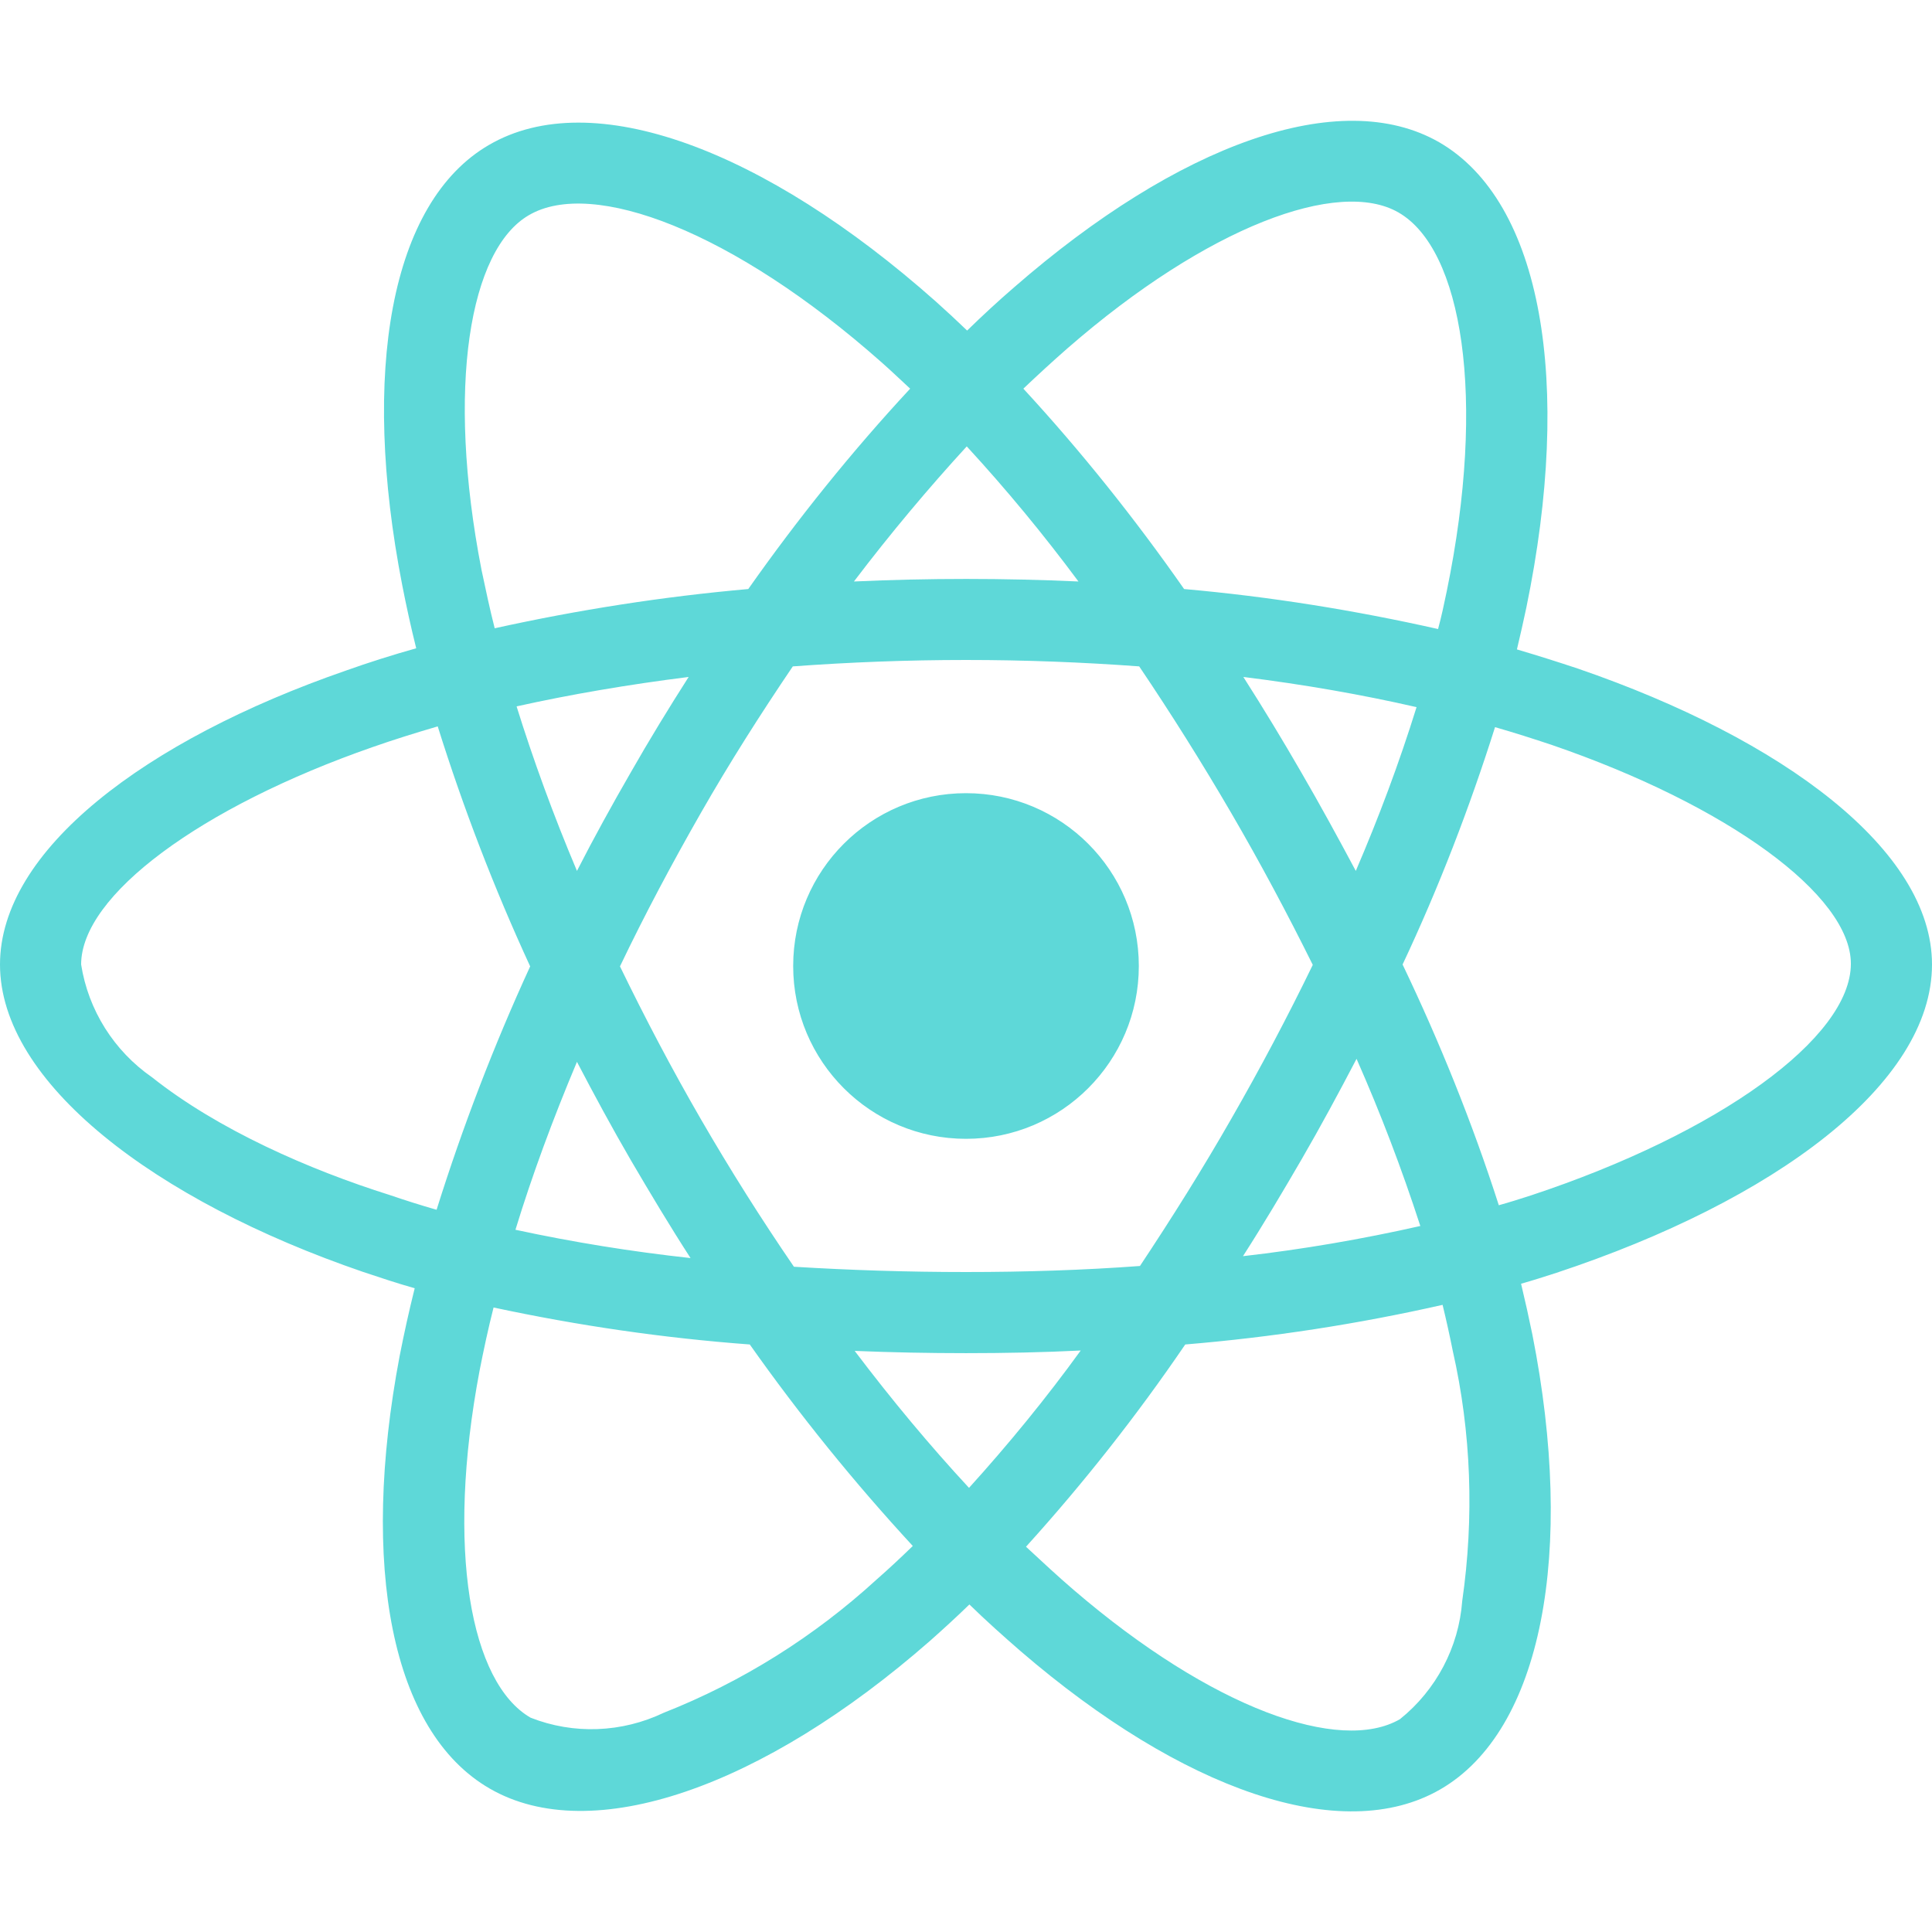
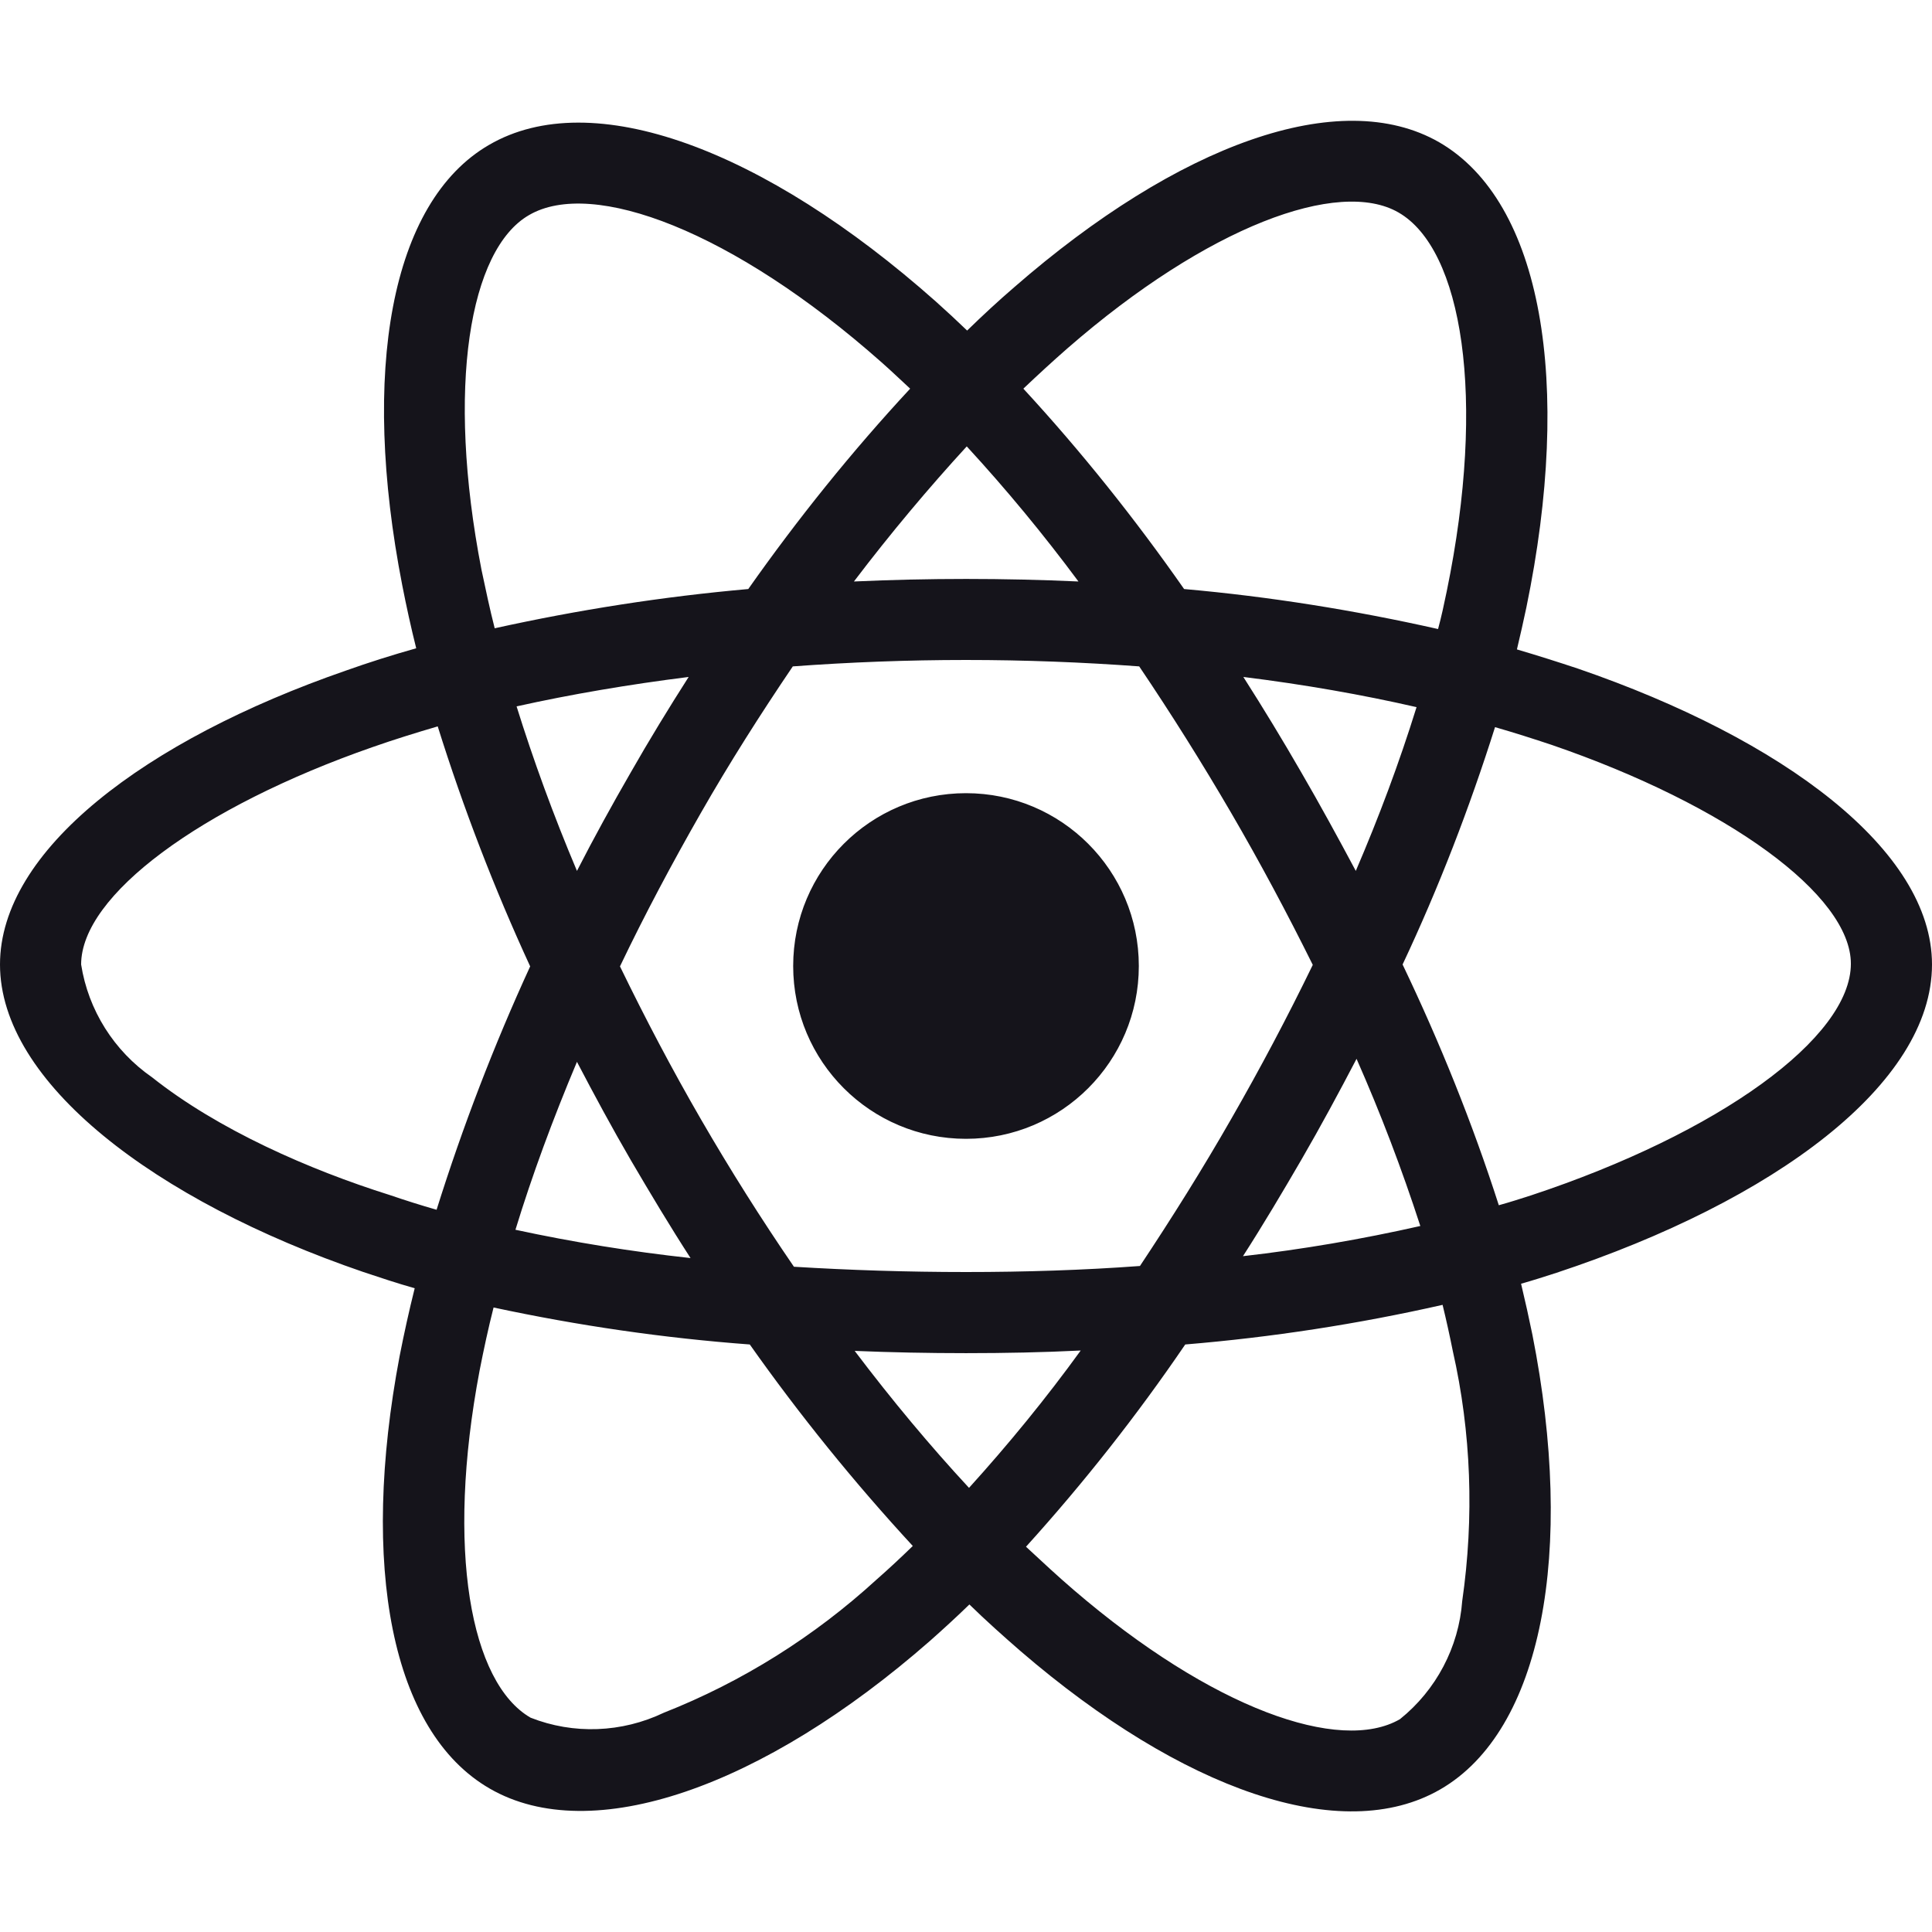
- <svg xmlns="http://www.w3.org/2000/svg" viewBox="0 0 512 512" fill="#5ed8d8">
+ <svg xmlns="http://www.w3.org/2000/svg" viewBox="0 0 512 512" fill="#15141b">
  <path d="M418.2 177.2c-5.4-1.8-10.8-3.5-16.2-5.1.9-3.7 1.7-7.4 2.5-11.1 12.3-59.6 4.2-107.5-23.1-123.3-26.3-15.1-69.2.6-112.6 38.4-4.3 3.7-8.5 7.6-12.5 11.5-2.7-2.6-5.5-5.2-8.3-7.7-45.5-40.4-91.1-57.4-118.4-41.5-26.2 15.2-34 60.3-23 116.7 1.1 5.6 2.3 11.1 3.7 16.7-6.4 1.8-12.7 3.8-18.6 5.9C38.3 196.2 0 225.4 0 255.6c0 31.2 40.8 62.5 96.3 81.5 4.5 1.5 9 3 13.6 4.3-1.5 6-2.8 11.9-4 18-10.5 55.5-2.3 99.5 23.9 114.6 27 15.6 72.4-.4 116.6-39.1 3.5-3.1 7-6.3 10.5-9.7 4.4 4.3 9 8.4 13.6 12.4 42.8 36.8 85.1 51.7 111.2 36.6 27-15.6 35.8-62.9 24.4-120.5-.9-4.4-1.9-8.9-3-13.5 3.2-.9 6.3-1.9 9.4-2.9 57.7-19.1 99.5-50 99.5-81.7 0-30.3-39.4-59.7-93.8-78.4zM282.9 92.3c37.2-32.4 71.9-45.1 87.7-36 16.9 9.7 23.4 48.9 12.8 100.4-.7 3.4-1.4 6.7-2.3 10-22.2-5-44.7-8.6-67.3-10.6-13-18.6-27.2-36.4-42.6-53.1 3.9-3.7 7.7-7.2 11.7-10.7zM167.2 307.5c5.1 8.7 10.3 17.4 15.8 25.9-15.6-1.7-31.1-4.2-46.4-7.5 4.4-14.4 9.9-29.3 16.3-44.5 4.6 8.8 9.3 17.5 14.3 26.1zm-30.3-120.3c14.4-3.2 29.7-5.8 45.6-7.8-5.3 8.3-10.5 16.8-15.4 25.4-4.9 8.5-9.7 17.2-14.2 26-6.3-14.9-11.6-29.5-16-43.6zm27.4 68.9c6.6-13.8 13.8-27.3 21.4-40.6s15.8-26.2 24.4-38.9c15-1.1 30.3-1.7 45.9-1.7s31 .6 45.9 1.7c8.5 12.6 16.6 25.5 24.3 38.7s14.9 26.7 21.7 40.4c-6.7 13.8-13.9 27.4-21.6 40.8-7.6 13.3-15.7 26.2-24.2 39-14.9 1.1-30.4 1.6-46.1 1.6s-30.9-.5-45.6-1.4c-8.7-12.7-16.9-25.7-24.6-39s-14.8-26.8-21.5-40.6zm180.6 51.2c5.1-8.8 9.9-17.7 14.6-26.7 6.4 14.5 12 29.2 16.9 44.3-15.5 3.5-31.2 6.2-47 8 5.4-8.4 10.5-17 15.5-25.6zm14.4-76.5c-4.7-8.8-9.5-17.6-14.5-26.2-4.9-8.5-10-16.9-15.3-25.2 16.1 2 31.5 4.7 45.9 8-4.6 14.8-10 29.2-16.1 43.4zM256.2 118.3c10.5 11.4 20.4 23.4 29.6 35.8-19.8-.9-39.7-.9-59.5 0 9.8-12.9 19.9-24.9 29.9-35.8zM140.2 57c16.8-9.8 54.1 4.2 93.4 39 2.5 2.2 5 4.6 7.6 7-15.5 16.7-29.8 34.5-42.9 53.1-22.6 2-45 5.5-67.2 10.4-1.3-5.1-2.4-10.3-3.5-15.5-9.4-48.4-3.2-84.9 12.6-94zm-24.5 263.6c-4.2-1.2-8.3-2.5-12.4-3.9-21.3-6.7-45.5-17.3-63-31.2-10.1-7-16.9-17.8-18.8-29.9 0-18.3 31.6-41.7 77.2-57.6 5.7-2 11.5-3.8 17.3-5.5 6.8 21.7 15 43 24.5 63.6-9.6 20.9-17.9 42.5-24.8 64.5zm116.6 98c-16.5 15.1-35.6 27.1-56.4 35.3-11.1 5.3-23.9 5.8-35.3 1.3-15.9-9.2-22.5-44.5-13.5-92 1.1-5.6 2.3-11.2 3.7-16.7 22.4 4.8 45 8.1 67.9 9.8 13.2 18.7 27.7 36.6 43.2 53.4-3.2 3.1-6.4 6.1-9.6 8.9zm24.5-24.3c-10.2-11-20.4-23.2-30.3-36.3 9.6.4 19.5.6 29.5.6 10.3 0 20.4-.2 30.4-.7-9.2 12.7-19.1 24.8-29.6 36.4zm130.7 30c-.9 12.2-6.9 23.6-16.5 31.3-15.9 9.2-49.8-2.8-86.4-34.2-4.2-3.6-8.4-7.5-12.7-11.5 15.3-16.9 29.4-34.8 42.2-53.6 22.9-1.9 45.7-5.4 68.2-10.5 1 4.1 1.9 8.2 2.7 12.2 4.9 21.6 5.7 44.1 2.5 66.3zm18.2-107.5c-2.8.9-5.6 1.8-8.5 2.6-7-21.8-15.6-43.1-25.5-63.8 9.6-20.4 17.7-41.4 24.5-62.9 5.2 1.5 10.2 3.1 15 4.7 46.6 16 79.3 39.8 79.3 58 0 19.6-34.9 44.9-84.8 61.4zm-149.7-15c25.3 0 45.8-20.5 45.8-45.8s-20.5-45.8-45.8-45.8c-25.3 0-45.8 20.5-45.8 45.8s20.5 45.8 45.8 45.8z" />
</svg>
